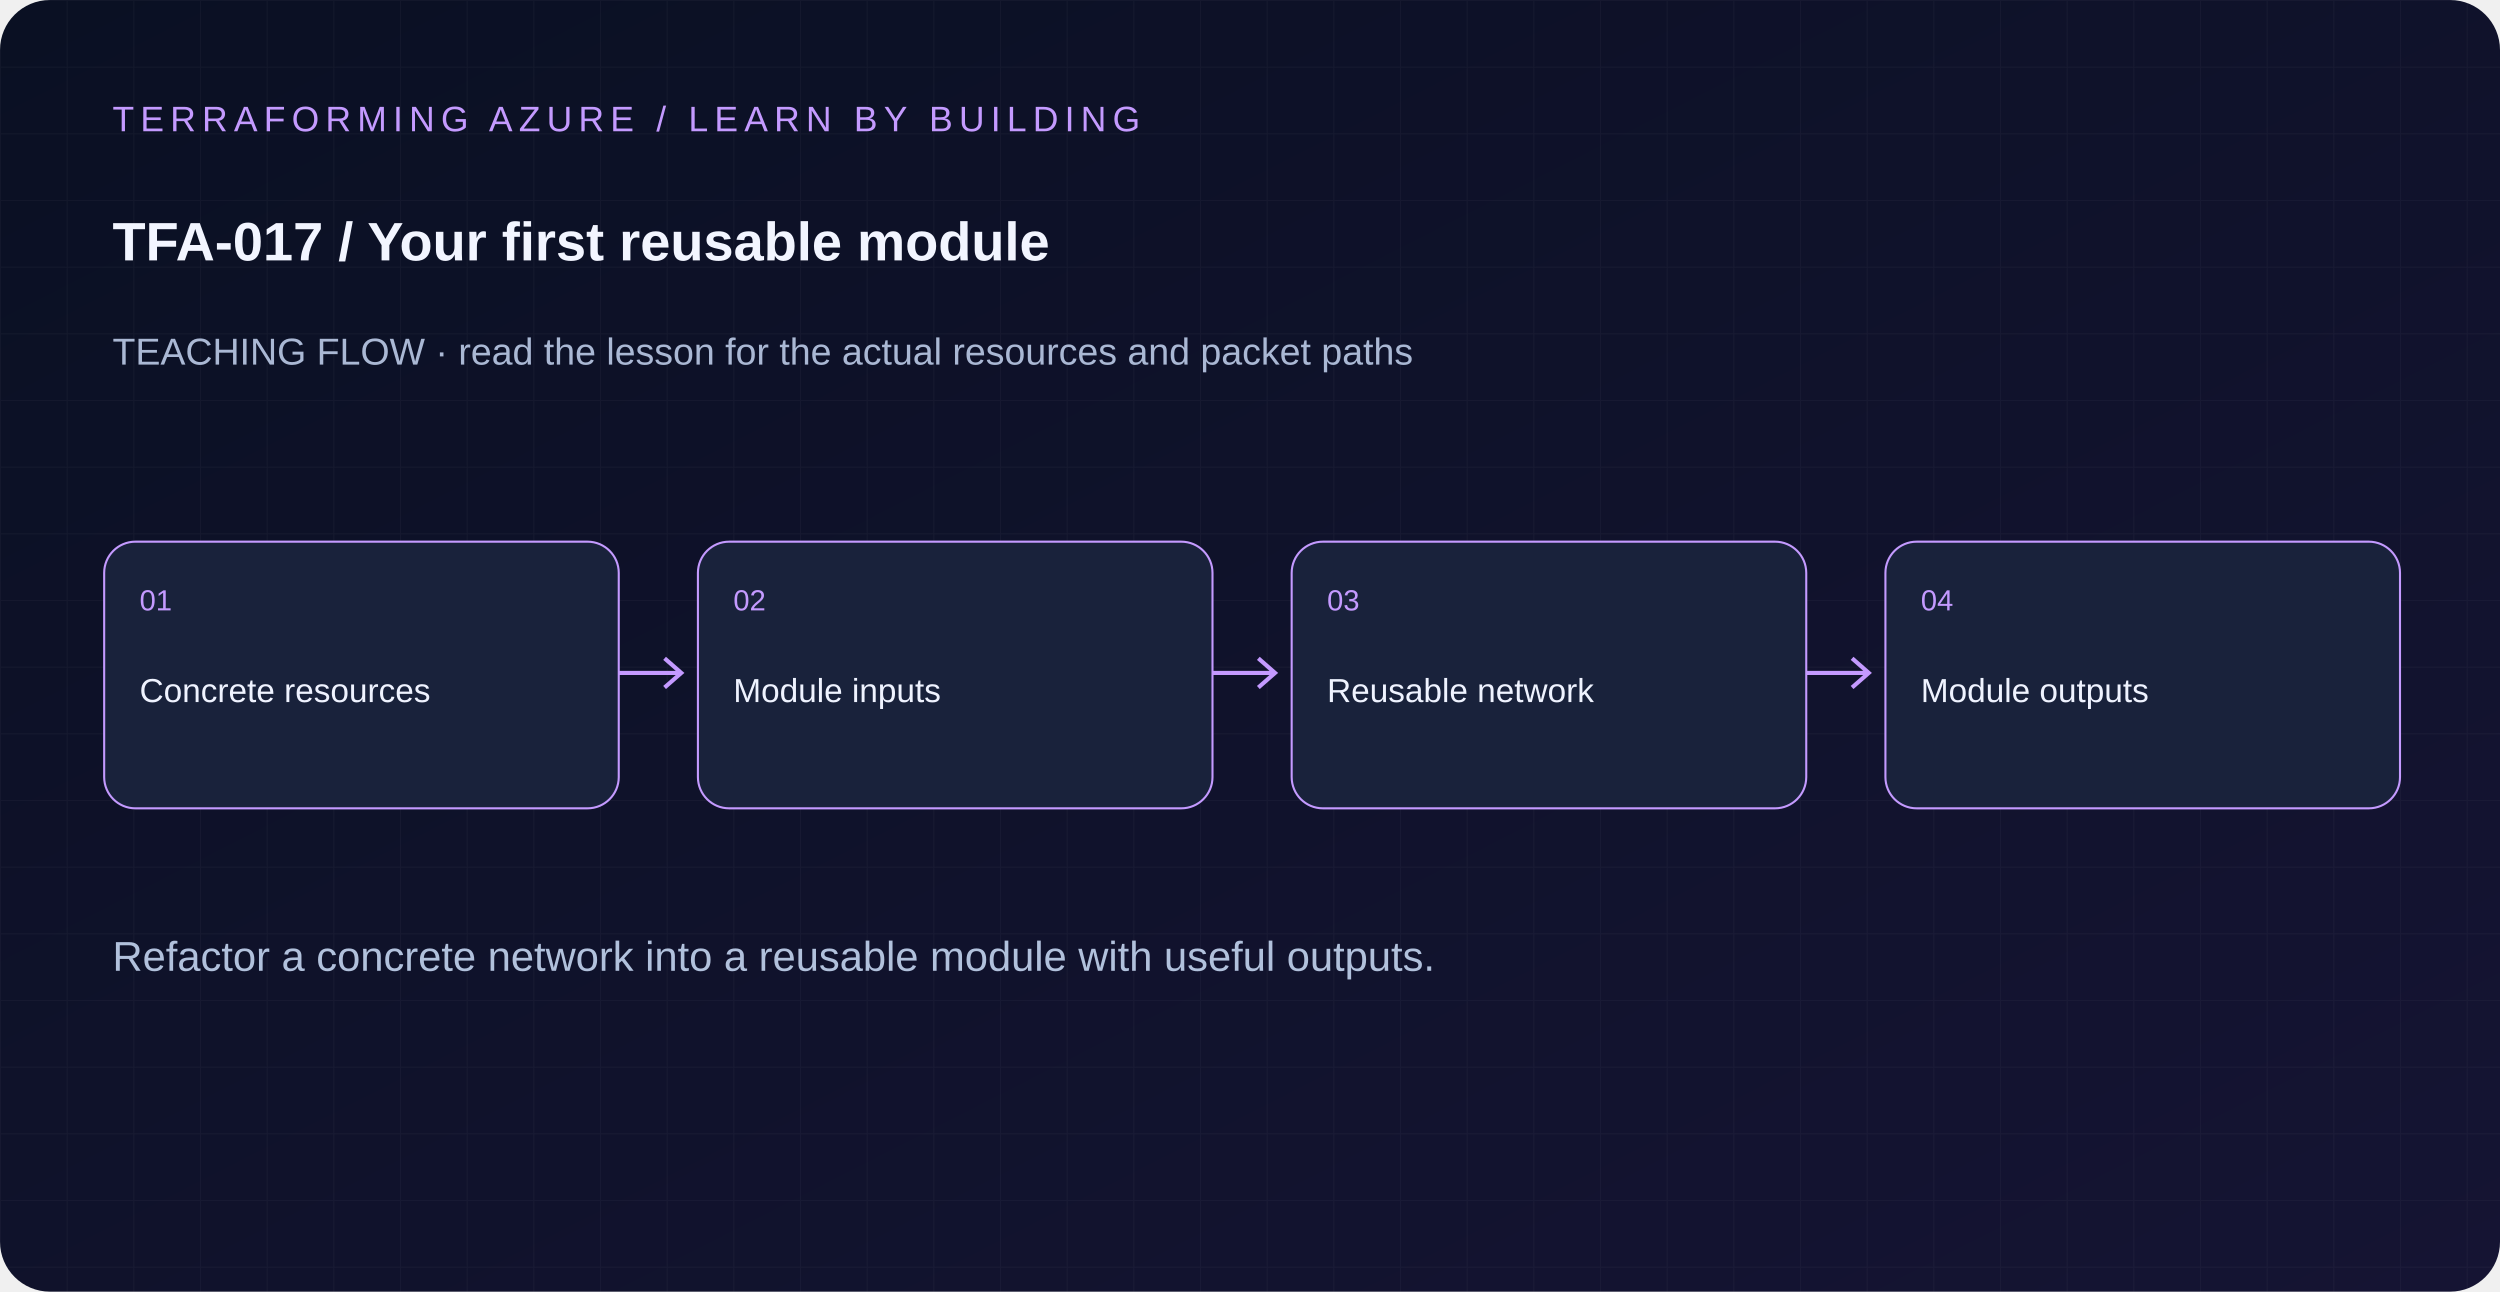
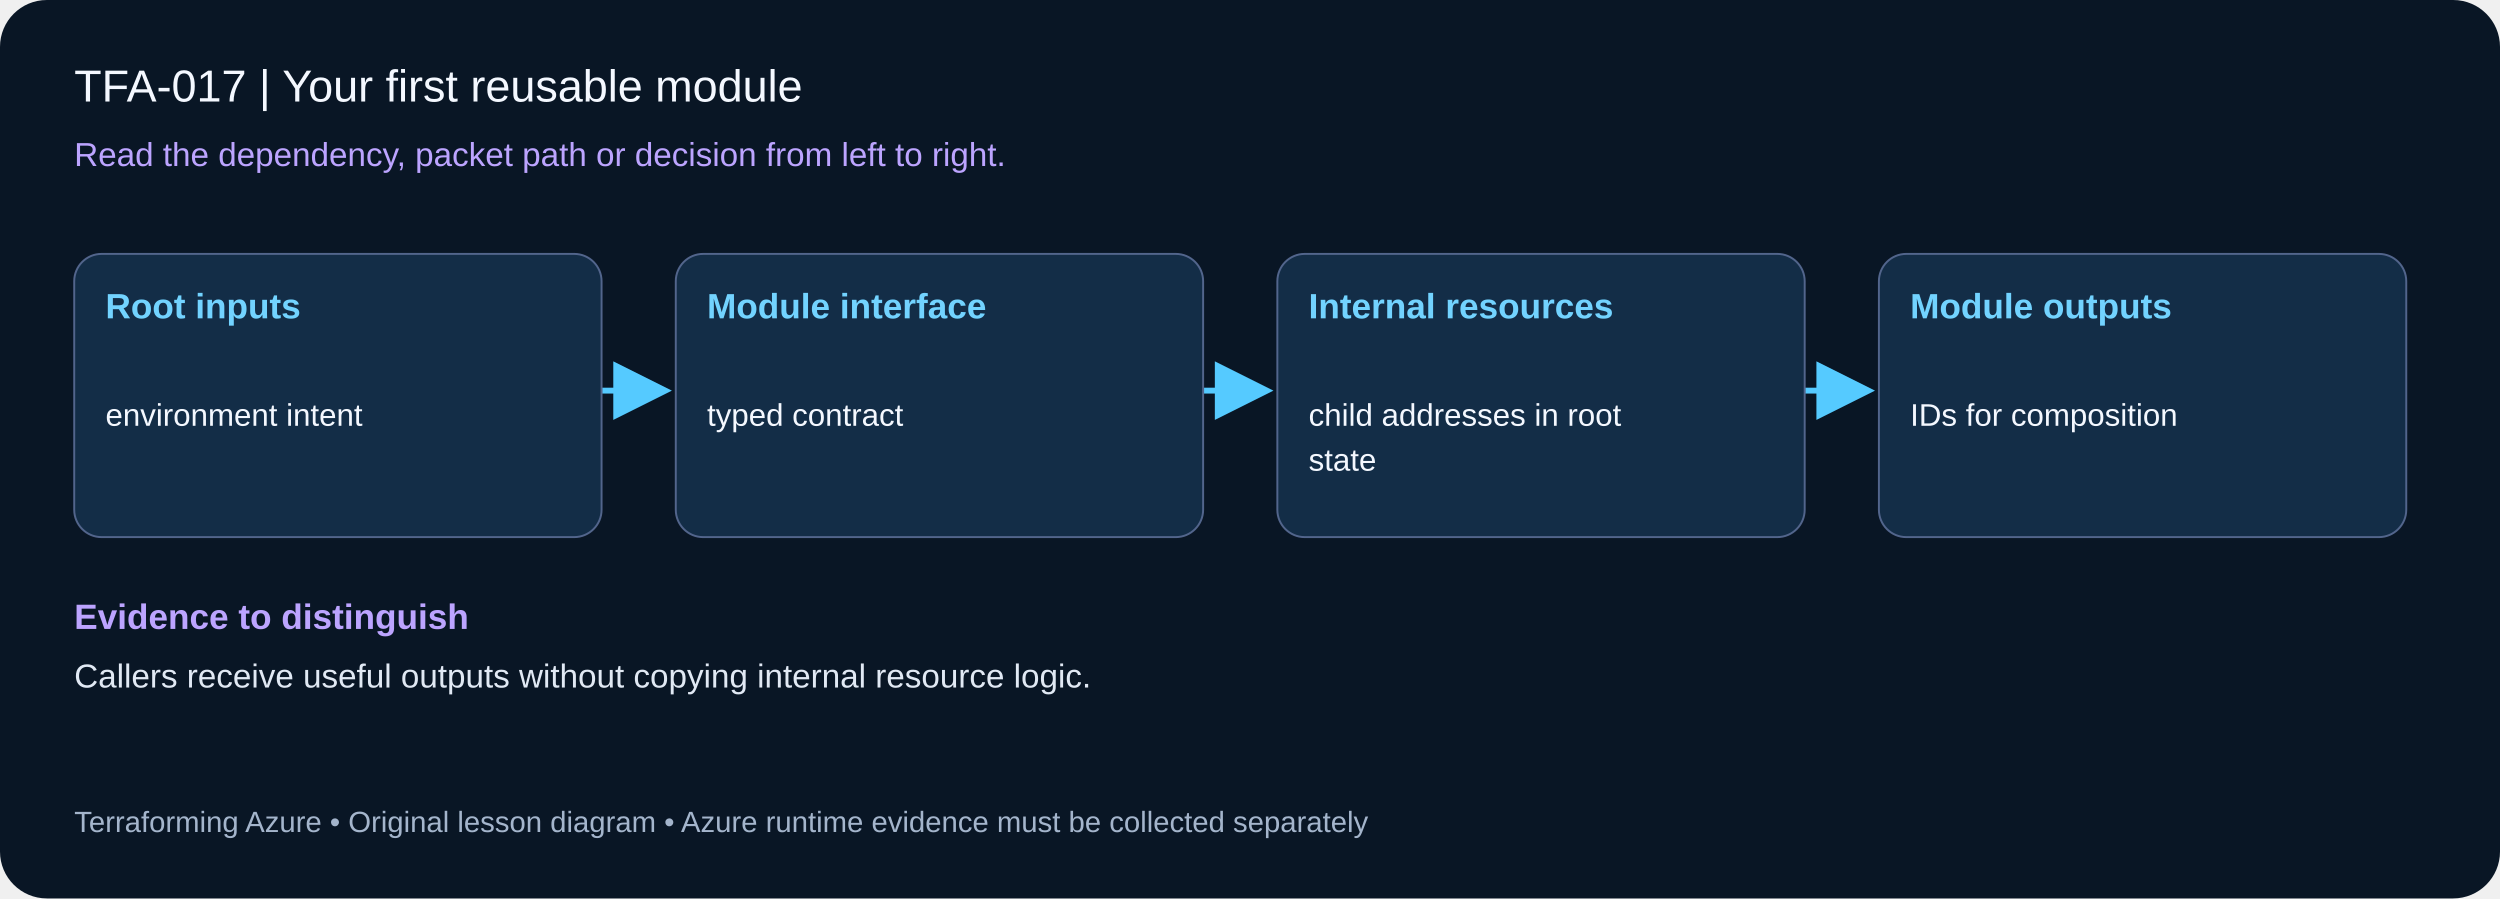
- <svg xmlns="http://www.w3.org/2000/svg" viewBox="0 0 1200 620" role="img" aria-labelledby="title desc">
+ <svg xmlns="http://www.w3.org/2000/svg" width="1280" height="460" viewBox="0 0 1280 460" role="img" aria-labelledby="title desc">
  <defs>
-     <linearGradient id="bg" x2="1" y2="1">
-       <stop stop-color="#0a1023" />
-       <stop offset="1" stop-color="#151433" />
-     </linearGradient>
-     <pattern id="grid" width="32" height="32" patternUnits="userSpaceOnUse">
-       <path d="M32 0H0V32" fill="none" stroke="#fff" stroke-opacity=".035" />
-     </pattern>
+     <marker id="arrow" markerWidth="10" markerHeight="10" refX="8" refY="5" orient="auto">
+       <path d="M0,0 L10,5 L0,10 Z" fill="#55caff" />
+     </marker>
  </defs>
-   <rect width="100%" height="100%" rx="24" fill="url(#bg)" />
-   <rect width="100%" height="100%" rx="24" fill="url(#grid)" />
-   <text x="54" y="63" fill="#c49aff" font-family="Segoe UI,Arial,sans-serif" font-size="17" letter-spacing="3">TERRAFORMING AZURE / LEARN BY BUILDING</text>
-   <text x="54" y="125" fill="#f2f5ff" font-family="Segoe UI,Arial" font-size="26" font-weight="700">TFA-017 / Your first reusable module</text>
-   <text x="54" y="175" fill="#aab8d4" font-family="Segoe UI,Arial" font-size="18">TEACHING FLOW · read the lesson for the actual resources and packet paths</text>
-   <path d="M297 323h30m-8-7 8 7-8 7" stroke="#c49aff" stroke-width="2" fill="none" />
-   <rect x="50" y="260" width="247" height="128" rx="15" fill="#19223b" stroke="#c49aff" />
-   <text x="67" y="293" fill="#c49aff" font-family="Segoe UI,Arial" font-size="14">01</text>
-   <text x="67" y="337" fill="#eff3ff" font-family="Segoe UI,Arial" font-size="16">Concrete resources</text>
-   <path d="M582 323h30m-8-7 8 7-8 7" stroke="#c49aff" stroke-width="2" fill="none" />
-   <rect x="335" y="260" width="247" height="128" rx="15" fill="#19223b" stroke="#c49aff" />
-   <text x="352" y="293" fill="#c49aff" font-family="Segoe UI,Arial" font-size="14">02</text>
-   <text x="352" y="337" fill="#eff3ff" font-family="Segoe UI,Arial" font-size="16">Module inputs</text>
-   <path d="M867 323h30m-8-7 8 7-8 7" stroke="#c49aff" stroke-width="2" fill="none" />
-   <rect x="620" y="260" width="247" height="128" rx="15" fill="#19223b" stroke="#c49aff" />
-   <text x="637" y="293" fill="#c49aff" font-family="Segoe UI,Arial" font-size="14">03</text>
-   <text x="637" y="337" fill="#eff3ff" font-family="Segoe UI,Arial" font-size="16">Reusable network</text>
-   <rect x="905" y="260" width="247" height="128" rx="15" fill="#19223b" stroke="#c49aff" />
-   <text x="922" y="293" fill="#c49aff" font-family="Segoe UI,Arial" font-size="14">04</text>
-   <text x="922" y="337" fill="#eff3ff" font-family="Segoe UI,Arial" font-size="16">Module outputs</text>
-   <text x="54" y="466" fill="#b1c1dc" font-family="Segoe UI,Arial" font-size="20">Refactor a concrete network into a reusable module with useful outputs.</text>
+   <rect width="1280" height="460" rx="24" fill="#091625" />
+   <text x="38" y="52" font-family="Arial,sans-serif" font-size="23" fill="#f4f8ff">TFA-017 | Your first reusable module</text>
+   <text x="38" y="85" font-family="Arial,sans-serif" font-size="17" fill="#bca4ff">Read the dependency, packet path or decision from left to right.</text>
+   <line x1="308" y1="200" x2="338" y2="200" stroke="#55caff" stroke-width="3" marker-end="url(#arrow)" />
+   <rect x="38" y="130" width="270" height="145" rx="14" fill="#132d47" stroke="#52658c" />
+   <text x="54" y="163" font-family="Arial,sans-serif" font-size="18" font-weight="bold" fill="#72d3ff">Root inputs</text>
+   <text x="54" y="218" font-family="Arial,sans-serif" font-size="16" fill="#f4f8ff">environment intent</text>
+   <line x1="616" y1="200" x2="646" y2="200" stroke="#55caff" stroke-width="3" marker-end="url(#arrow)" />
+   <rect x="346" y="130" width="270" height="145" rx="14" fill="#132d47" stroke="#52658c" />
+   <text x="362" y="163" font-family="Arial,sans-serif" font-size="18" font-weight="bold" fill="#72d3ff">Module interface</text>
+   <text x="362" y="218" font-family="Arial,sans-serif" font-size="16" fill="#f4f8ff">typed contract</text>
+   <line x1="924" y1="200" x2="954" y2="200" stroke="#55caff" stroke-width="3" marker-end="url(#arrow)" />
+   <rect x="654" y="130" width="270" height="145" rx="14" fill="#132d47" stroke="#52658c" />
+   <text x="670" y="163" font-family="Arial,sans-serif" font-size="18" font-weight="bold" fill="#72d3ff">Internal resources</text>
+   <text x="670" y="218" font-family="Arial,sans-serif" font-size="16" fill="#f4f8ff">child addresses in root</text>
+   <text x="670" y="241" font-family="Arial,sans-serif" font-size="16" fill="#f4f8ff">state</text>
+   <rect x="962" y="130" width="270" height="145" rx="14" fill="#132d47" stroke="#52658c" />
+   <text x="978" y="163" font-family="Arial,sans-serif" font-size="18" font-weight="bold" fill="#72d3ff">Module outputs</text>
+   <text x="978" y="218" font-family="Arial,sans-serif" font-size="16" fill="#f4f8ff">IDs for composition</text>
+   <text x="38" y="322" font-family="Arial,sans-serif" font-size="18" font-weight="bold" fill="#bca4ff">Evidence to distinguish</text>
+   <text x="38" y="352" font-family="Arial,sans-serif" font-size="17" fill="#e1e9f4">Callers receive useful outputs without copying internal resource logic.</text>
+   <text x="38" y="426" font-family="Arial,sans-serif" font-size="15" fill="#a4b5cc">Terraforming Azure • Original lesson diagram • Azure runtime evidence must be collected separately</text>
</svg>
